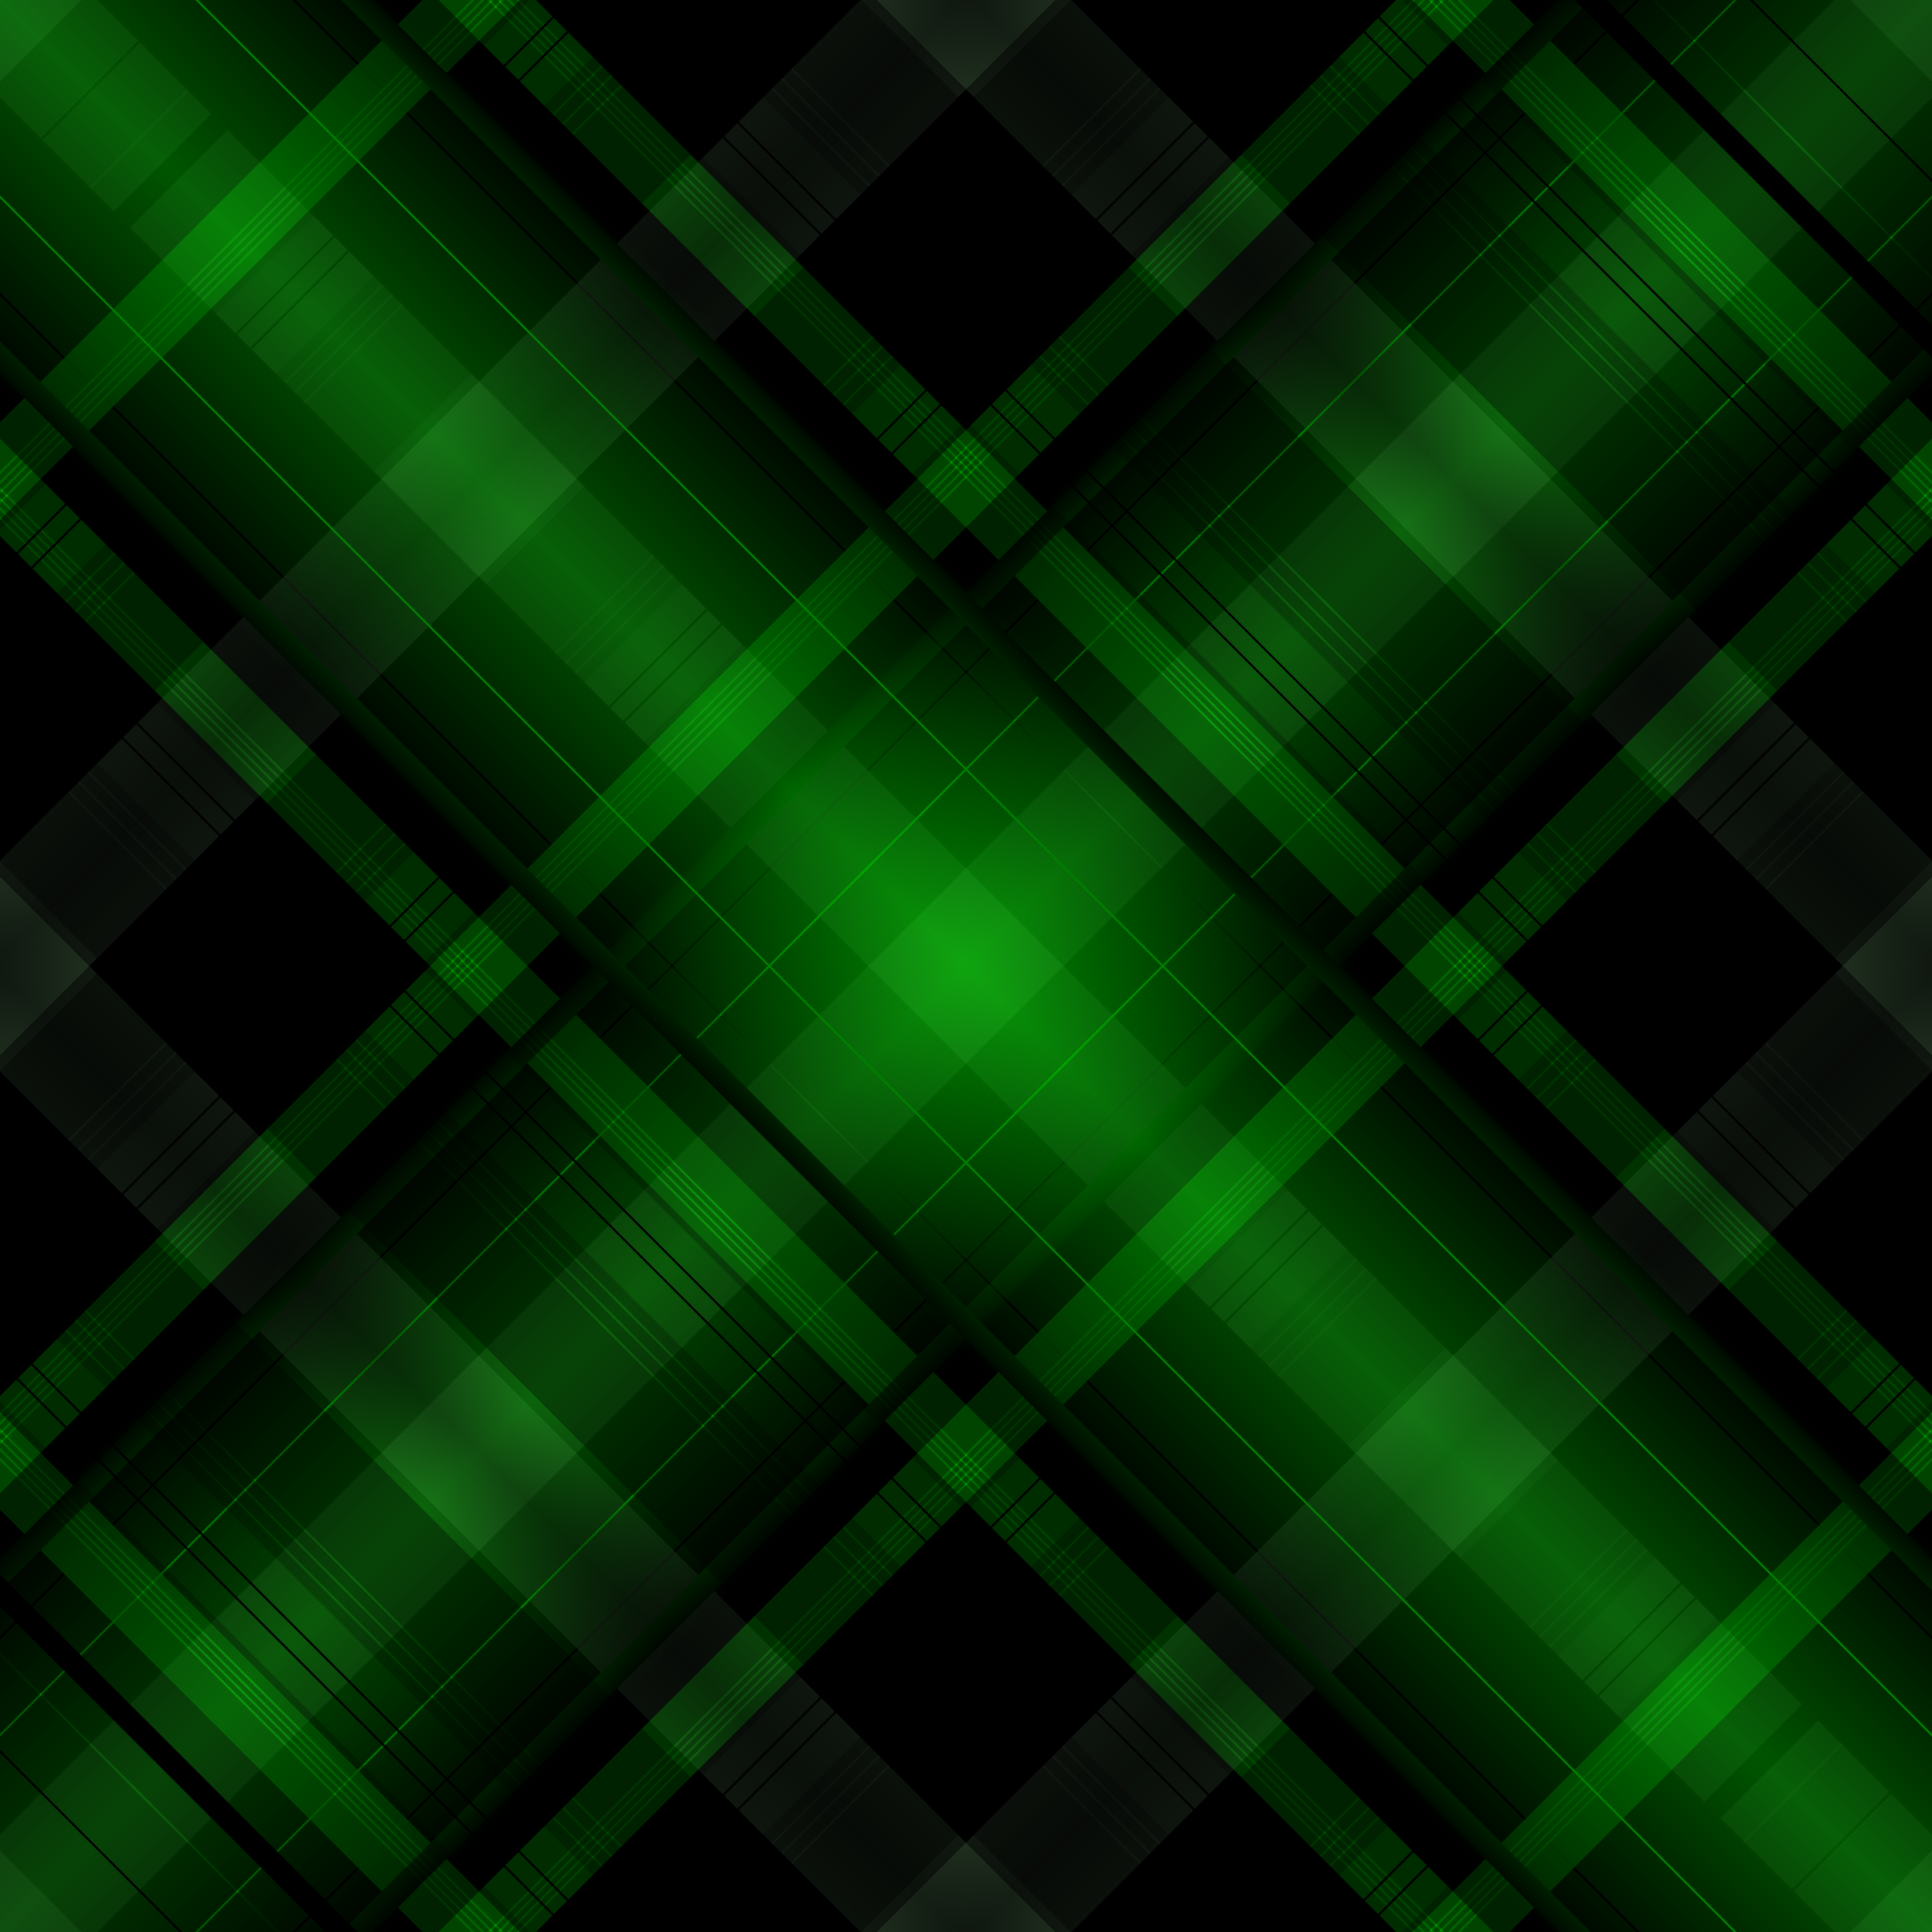
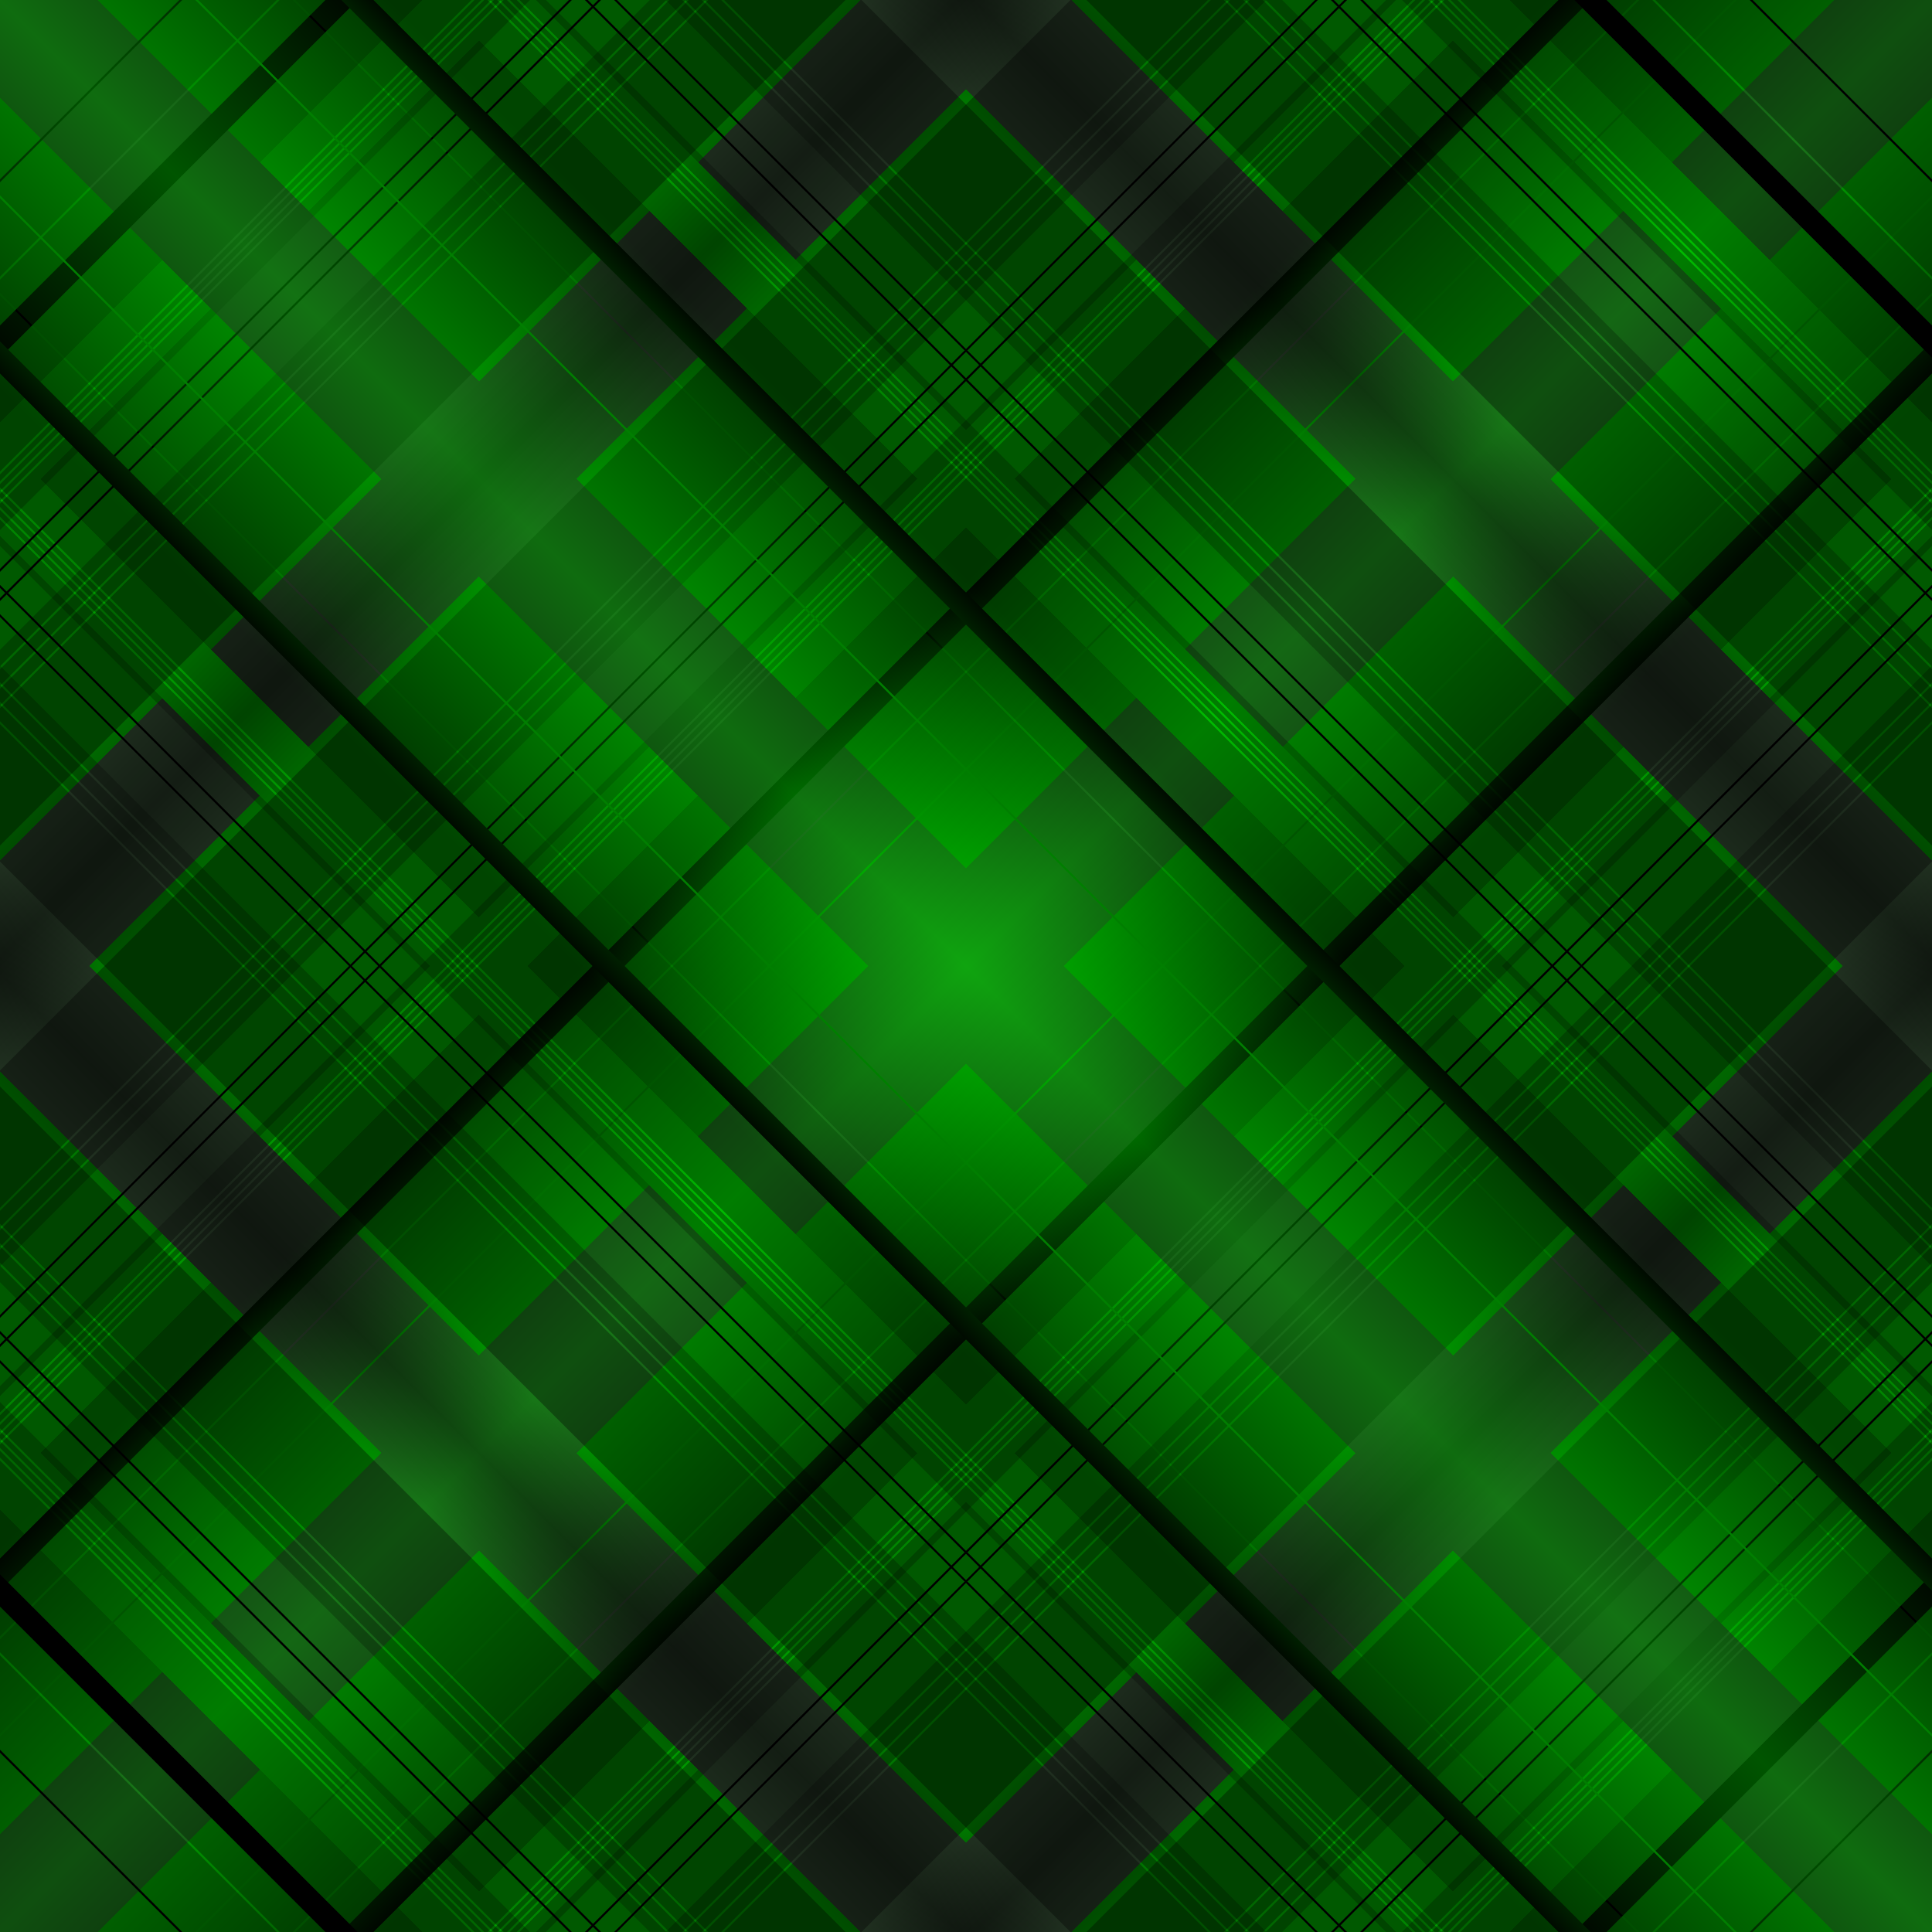
<svg xmlns="http://www.w3.org/2000/svg" width="100%" height="100%" viewBox="0 0 1000 1000" preserveAspectRatio="xMidYMid meet">
  <defs>
    <linearGradient x1="0" y1="0" x2="0.25" y2="0.25" spreadMethod="reflect" id="lgmask">
      <stop style="stop-color:#555555;stop-opacity:1" offset="0.000" />
      <stop style="stop-color:#555556;stop-opacity:1" offset="0.200" />
      <stop style="stop-color:#ffffff;stop-opacity:1" offset="0.201" />
      <stop style="stop-color:#ffffff;stop-opacity:1" offset="0.203" />
      <stop style="stop-color:#555556;stop-opacity:1" offset="0.204" />
      <stop style="stop-color:#555556;stop-opacity:1" offset="0.300" />
      <stop style="stop-color:#000000;stop-opacity:1" offset="0.301" />
      <stop style="stop-color:#000000;stop-opacity:1" offset="0.303" />
      <stop style="stop-color:#555556;stop-opacity:1" offset="0.304" />
      <stop style="stop-color:#555556;stop-opacity:1" offset="0.350" />
      <stop style="stop-color:#ffffff;stop-opacity:1" offset="0.351" />
      <stop style="stop-color:#ffffff;stop-opacity:1" offset="0.383" />
      <stop style="stop-color:#555556;stop-opacity:1" offset="0.384" />
      <stop style="stop-color:#555556;stop-opacity:1" offset="0.500" />
      <stop style="stop-color:#000000;stop-opacity:1" offset="0.501" />
      <stop style="stop-color:#000000;stop-opacity:1" offset="0.503" />
      <stop style="stop-color:#555556;stop-opacity:1" offset="0.504" />
      <stop style="stop-color:#555555;stop-opacity:1" offset="0.510" />
      <stop style="stop-color:#000000;stop-opacity:1" offset="0.511" />
      <stop style="stop-color:#000000;stop-opacity:1" offset="0.513" />
      <stop style="stop-color:#555556;stop-opacity:1" offset="0.514" />
      <stop style="stop-color:#555555;stop-opacity:1" offset="0.520" />
      <stop style="stop-color:#000000;stop-opacity:1" offset="0.521" />
      <stop style="stop-color:#000000;stop-opacity:1" offset="0.523" />
      <stop style="stop-color:#555556;stop-opacity:1" offset="0.524" />
      <stop style="stop-color:#555555;stop-opacity:1" offset="0.530" />
      <stop style="stop-color:#000000;stop-opacity:1" offset="0.531" />
      <stop style="stop-color:#000000;stop-opacity:1" offset="0.533" />
      <stop style="stop-color:#555556;stop-opacity:1" offset="0.534" />
      <stop style="stop-color:#555555;stop-opacity:1" offset="0.560" />
      <stop style="stop-color:#222222;stop-opacity:1" offset="0.561" />
      <stop style="stop-color:#222222;stop-opacity:1" offset="0.598" />
      <stop style="stop-color:#222222;stop-opacity:1" offset="0.599" />
      <stop style="stop-color:#222223;stop-opacity:1" offset="0.600" />
      <stop style="stop-color:#ffffff;stop-opacity:1" offset="0.601" />
      <stop style="stop-color:#ffffff;stop-opacity:1" offset="0.603" />
      <stop style="stop-color:#222222;stop-opacity:1" offset="0.604" />
      <stop style="stop-color:#222223;stop-opacity:1" offset="0.630" />
      <stop style="stop-color:#ffffff;stop-opacity:1" offset="0.631" />
      <stop style="stop-color:#ffffff;stop-opacity:1" offset="0.633" />
      <stop style="stop-color:#222223;stop-opacity:1" offset="0.634" />
      <stop style="stop-color:#222222;stop-opacity:1" offset="0.683" />
      <stop style="stop-color:#555556;stop-opacity:1" offset="0.684" />
      <stop style="stop-color:#555555;stop-opacity:1" offset="0.699" />
      <stop style="stop-color:#555556;stop-opacity:1" offset="0.700" />
      <stop style="stop-color:#000000;stop-opacity:1" offset="0.701" />
      <stop style="stop-color:#000000;stop-opacity:1" offset="0.703" />
      <stop style="stop-color:#555556;stop-opacity:1" offset="0.704" />
      <stop style="stop-color:#555555;stop-opacity:1" offset="0.720" />
      <stop style="stop-color:#000000;stop-opacity:1" offset="0.721" />
      <stop style="stop-color:#000000;stop-opacity:1" offset="0.723" />
      <stop style="stop-color:#555556;stop-opacity:1" offset="0.724" />
      <stop style="stop-color:#555555;stop-opacity:1" offset="0.740" />
      <stop style="stop-color:#000000;stop-opacity:1" offset="0.741" />
      <stop style="stop-color:#000000;stop-opacity:1" offset="0.743" />
      <stop style="stop-color:#555556;stop-opacity:1" offset="0.744" />
      <stop style="stop-color:#555555;stop-opacity:1" offset="0.884" />
      <stop style="stop-color:#000000;stop-opacity:1" offset="0.885" />
      <stop style="stop-color:#555555;stop-opacity:1" offset="1.000" />
    </linearGradient>
    <linearGradient x1="0" y1="0" x2="0.5" y2="0.5" spreadMethod="reflect" id="lg1">
      <stop style="stop-color:#000000;stop-opacity:1" offset="0.00" />
      <stop style="stop-color:#000000;stop-opacity:1" offset="0.80" />
      <stop style="stop-color:#00ff00;stop-opacity:1" offset="1.00" />
    </linearGradient>
    <linearGradient x1="0" y1="0" x2="0.125" y2="0.125" spreadMethod="reflect" id="linearGradient1381">
      <stop style="stop-color:#223322;stop-opacity:1" offset="0.000" />
      <stop style="stop-color:#223322;stop-opacity:1" offset="0.200" />
-       <stop style="stop-color:#000000;stop-opacity:1" offset="0.200" />
-       <stop style="stop-color:#000000;stop-opacity:1" offset="0.900" />
+       <stop style="stop-color:#000000;stop-opacity:0" offset="0.200" />
+       <stop style="stop-color:#000000;stop-opacity:0" offset="0.900" />
      <stop style="stop-color:#009900;stop-opacity:1" offset="0.900" />
      <stop style="stop-color:#009900;stop-opacity:1" offset="1.000" />
    </linearGradient>
    <mask id="mrr" maskUnits="userSpaceOnUse">
      <rect style="fill:url(#lgmask);fill-opacity:1;stroke:none" width="1000" height="1000" x="0" y="0" />
    </mask>
  </defs>
+   <rect style="fill:#007700;fill-opacity:1;stroke:none" width="1000" height="1000" x="0" y="0" />
  <rect style="fill:url(#linearGradient1381);fill-opacity:1;stroke:none" width="1000" height="1000" x="0" y="0" />
-   <rect style="fill:url(#linearGradient1381);fill-opacity:0.5;stroke:none" transform="rotate(90 500 500)" width="1000" height="1000" x="0" y="0" />
+   <rect style="fill:url(#linearGradient1381);fill-opacity:1;stroke:none" transform="rotate(90 500 500)" width="1000" height="1000" x="0" y="0" />
  <rect style="fill:url(#lg1); fill-opacity:1; stroke:none; mask:url(#mrr);" width="1000" height="1000" x="0" y="0" />
  <rect style="fill:url(#lg1); fill-opacity:1; stroke:none; mask:url(#mrr);" transform="rotate(90 500 500)" width="1000" height="1000" x="0" y="0" />
</svg>
